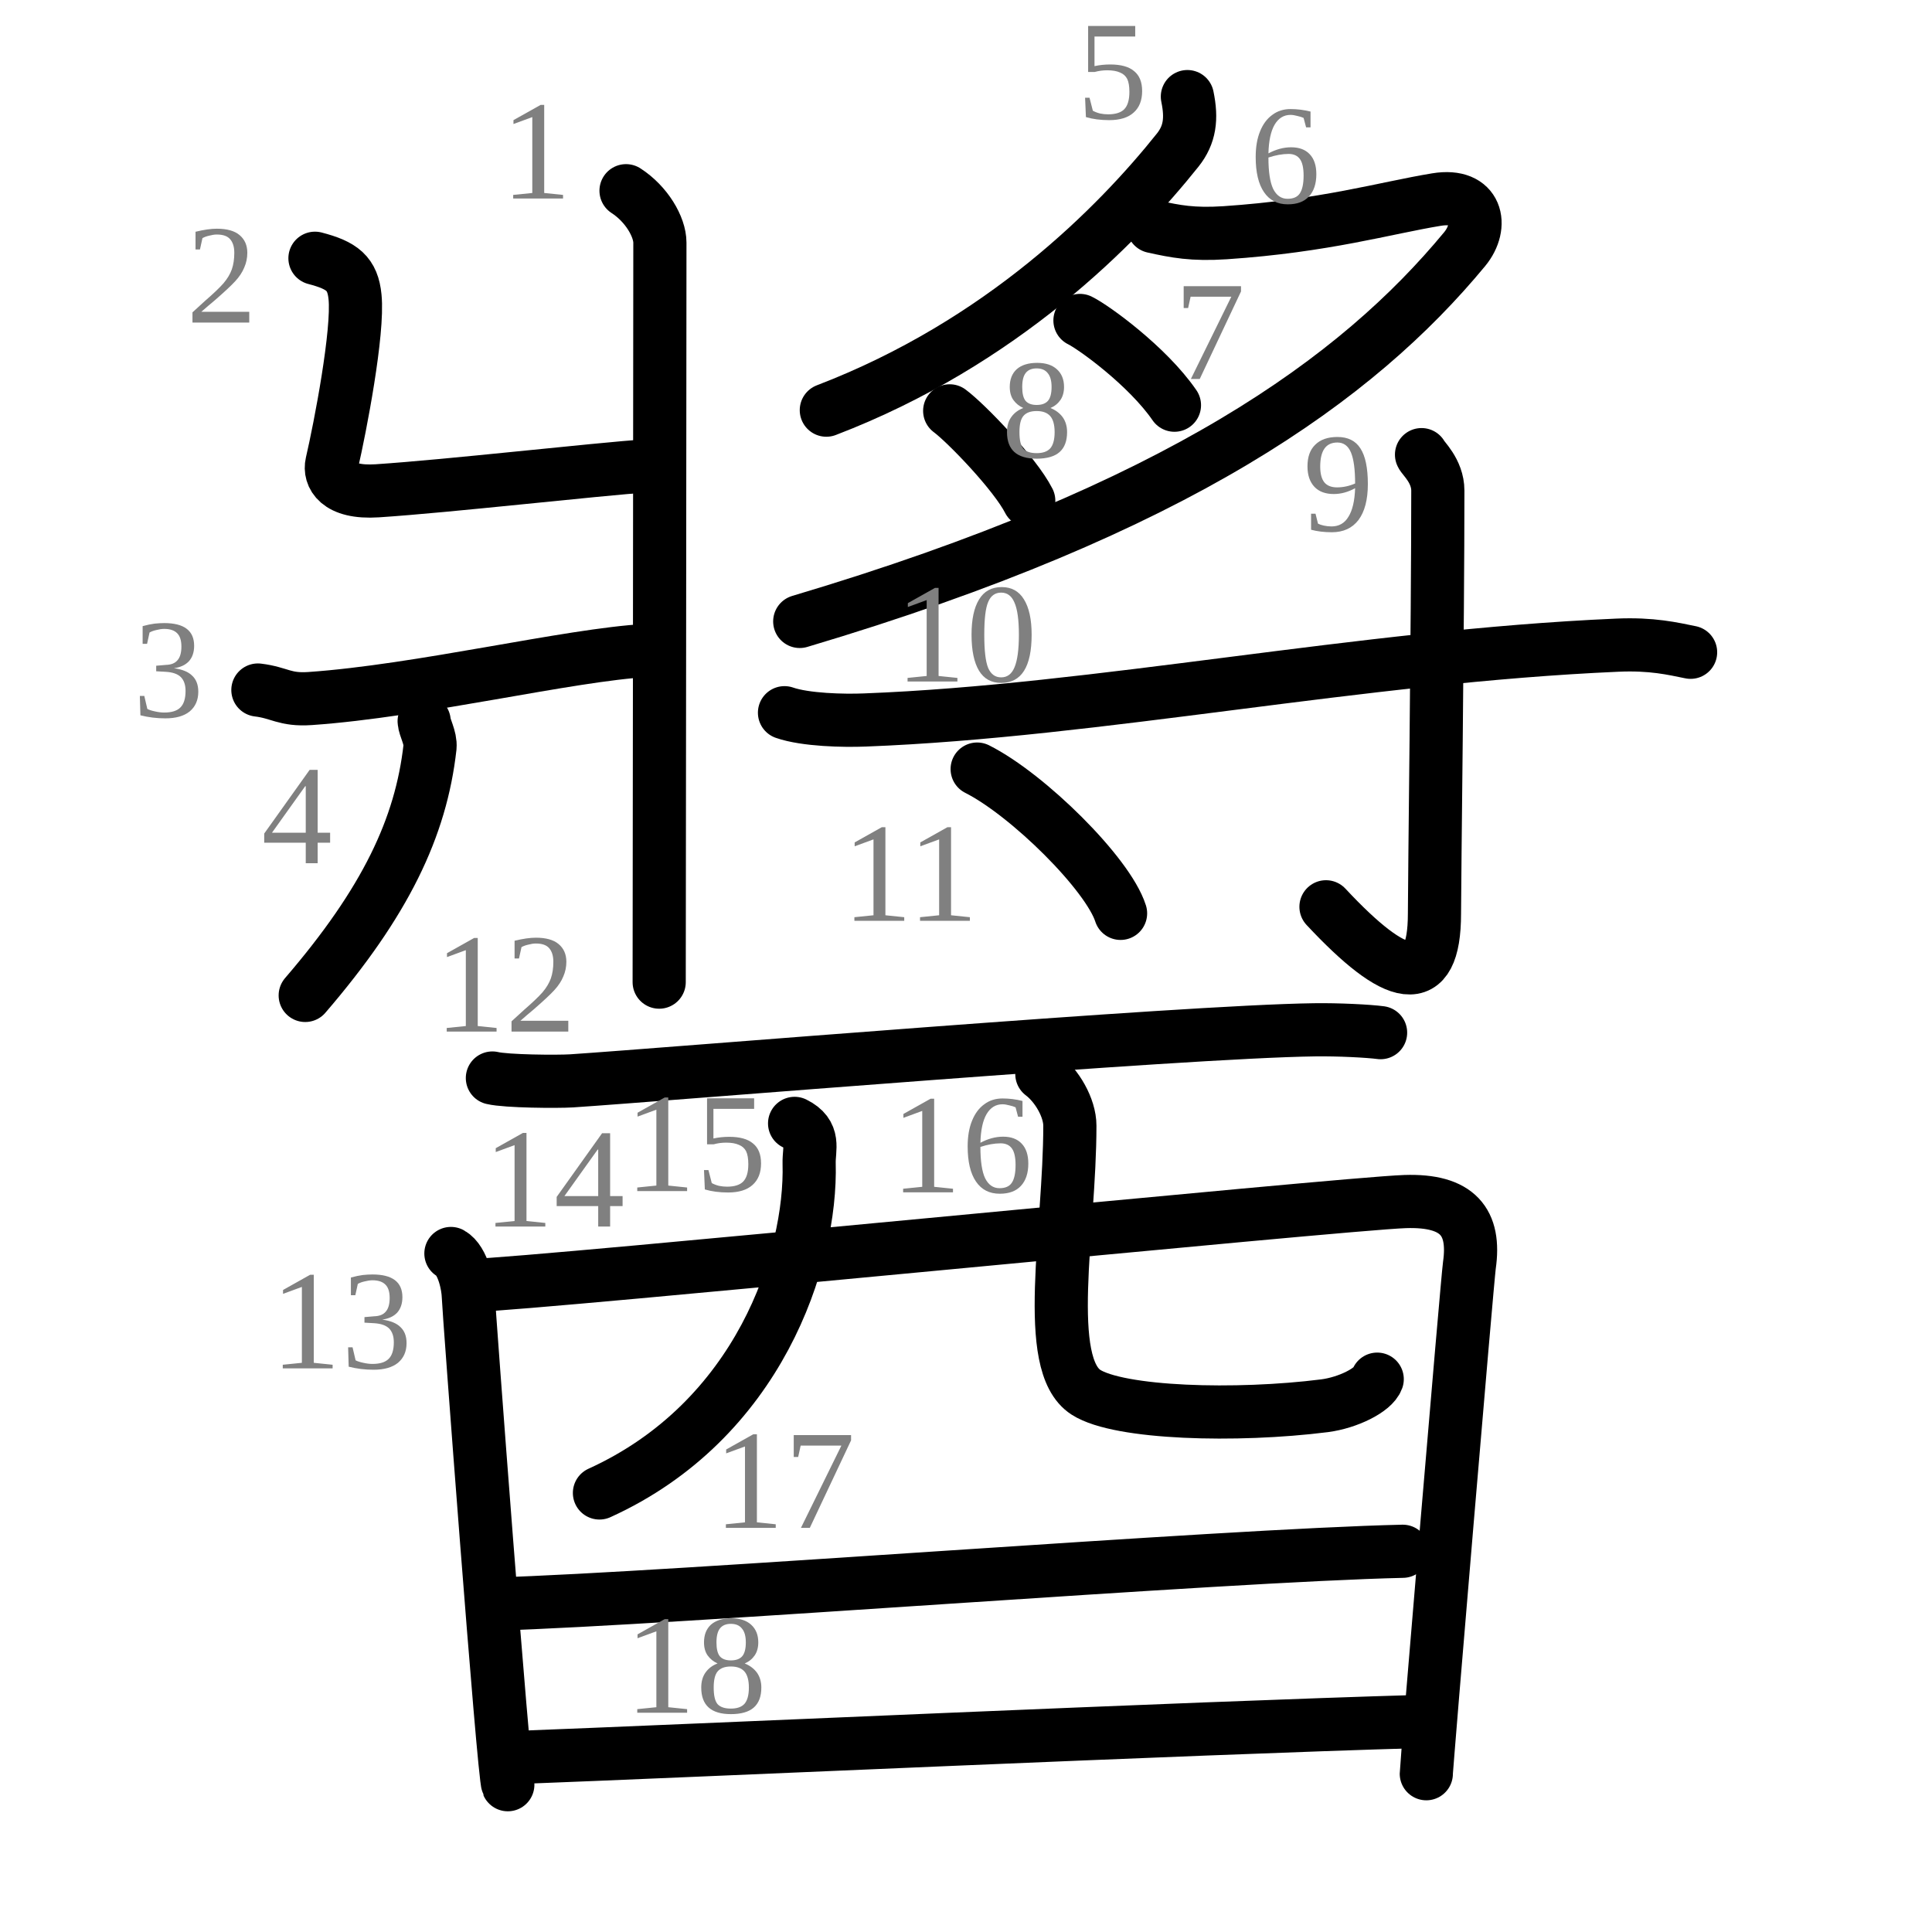
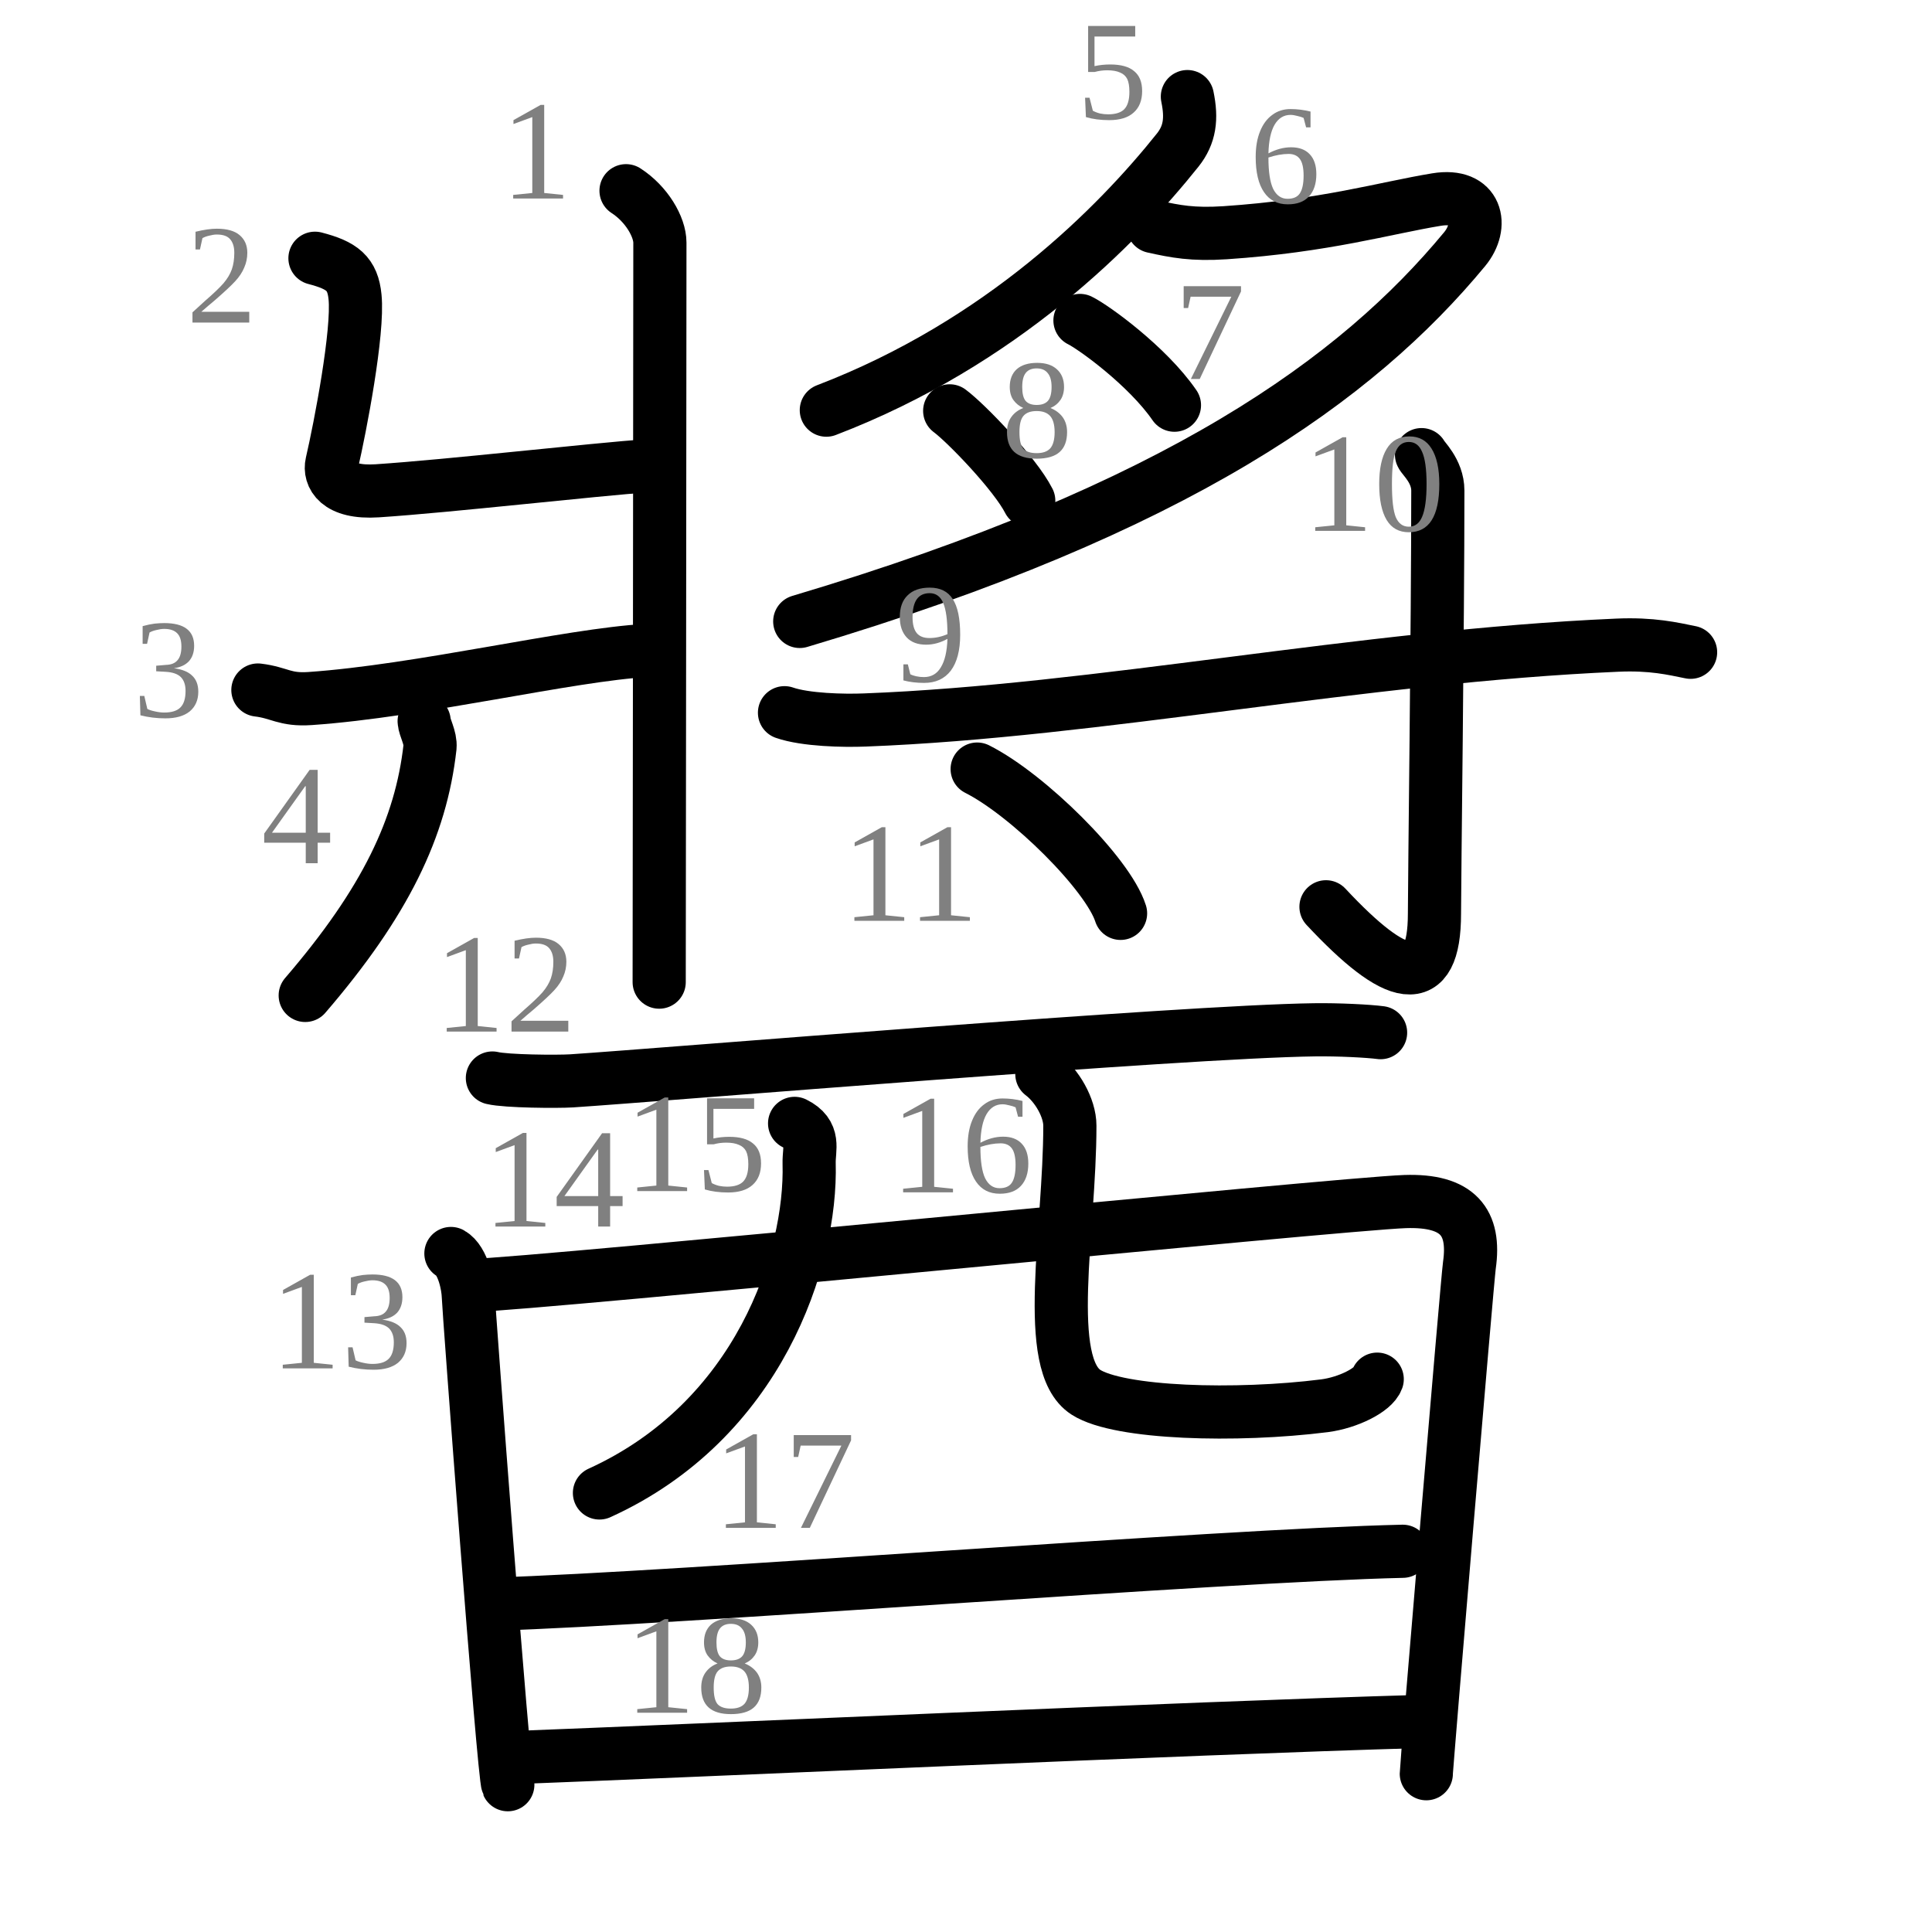
<svg xmlns="http://www.w3.org/2000/svg" xmlns:ns1="http://kanjivg.tagaini.net" height="100%" id="kanjisvg" viewBox="0 0 109 109" width="100%">
  <g id="kvg:StrokePaths_091a4-Jinmei" style="fill:none;stroke:#000000;stroke-width:3;stroke-linecap:round;stroke-linejoin:round;">
    <g id="kvg:091a4-Jinmei" ns1:element="醤">
      <g class="stroke_group group_num1" id="kvg:091a4-Jinmei-g1" ns1:element="將" ns1:position="top">
        <g class="stroke_subgroup subgroup_num1" id="kvg:091a4-Jinmei-g2" ns1:element="爿" ns1:position="left">
-           <path class="stroke_path stroke_num1" d="M27.78,60.82c0.79,0.19,3.68,0.21,4.47,0.16c5.31-0.35,34.39-2.78,41.91-2.88c1.32-0.02,3.07,0.07,3.73,0.16" id="kvg:091a4-Jinmei-s1" ns1:type="㇄" />
-           <path class="stroke_path stroke_num2" d="M25.44,70.72c0.7,0.39,0.97,1.86,0.98,2.39c0.01,0.54,1.99,27.05,2.23,27.58" id="kvg:091a4-Jinmei-s2" ns1:type="㇐" />
-           <path class="stroke_path stroke_num3" d="M26.56,72.53c3.94-0.11,49.12-4.62,52.71-4.74c2.99-0.1,3.98,1.16,3.63,3.6c-0.12,0.84-2.43,28.28-2.43,28.68" id="kvg:091a4-Jinmei-s3" ns1:type="㇒" />
-           <path class="stroke_path stroke_num4" d="M44.83,63.38c1.19,0.59,0.8,1.42,0.82,2.25c0.15,5.42-2.85,14.52-11.83,18.6" id="kvg:091a4-Jinmei-s4" ns1:type="㇑" />
+           <path class="stroke_path stroke_num1" d="M35.32,10.76c1.16,0.75,1.91,2.04,1.91,2.93c0,8.5-0.04,38.83-0.04,41.72" id="kvg:091a4-Jinmei-s1" ns1:type="㇑" />
+           <path class="stroke_path stroke_num2" d="M17.77,14.57c1.54,0.4,2.13,0.86,2.26,2.18c0.2,1.97-0.83,7.33-1.31,9.4c-0.15,0.66,0.28,1.69,2.57,1.54c4.09-0.27,11.99-1.18,15.43-1.43" id="kvg:091a4-Jinmei-s2" ns1:type="㇄" />
+           <path class="stroke_path stroke_num3" d="M14.55,38.93c1.24,0.15,1.5,0.58,2.95,0.48c6.21-0.43,14.63-2.47,18.97-2.71" id="kvg:091a4-Jinmei-s3" ns1:type="㇐" />
+           <path class="stroke_path stroke_num4" d="M23.93,40.69c0.02,0.36,0.38,0.94,0.33,1.46c-0.51,4.54-2.51,8.74-7.04,14.01" id="kvg:091a4-Jinmei-s4" ns1:type="㇒" />
        </g>
        <g class="stroke_subgroup subgroup_num2" id="kvg:091a4-Jinmei-g3" ns1:position="right">
          <g id="kvg:091a4-Jinmei-g4" ns1:element="月" ns1:position="top" ns1:variant="true">
-             <path class="stroke_path stroke_num5" d="M58.78,60.6c0.85,0.64,1.58,1.9,1.58,2.91c0,5.93-1.56,13.46,0.91,15.04c1.87,1.2,8.48,1.39,13.46,0.76c1.31-0.17,2.75-0.88,2.97-1.5" id="kvg:091a4-Jinmei-s5" ns1:type="㇒" />
-             <path class="stroke_path stroke_num6" d="M27.91,90.5c10.26-0.31,41-2.75,51.23-2.98" id="kvg:091a4-Jinmei-s6" ns1:type="㇇" />
-             <path class="stroke_path stroke_num7" d="M28.73,99.17c10.84-0.41,37.96-1.66,51.46-2.05" id="kvg:091a4-Jinmei-s7" ns1:type="㇔" />
-             <path class="stroke_path stroke_num8" d="M35.32,10.76c1.16,0.75,1.91,2.04,1.91,2.93c0,8.5-0.04,38.83-0.04,41.72" id="kvg:091a4-Jinmei-s8" ns1:type="㇔" />
+             <path class="stroke_path stroke_num5" d="M66.99,5.45c0.26,1.25,0.14,2.15-0.54,3.01c-3.4,4.26-9.91,10.88-19.83,14.68" id="kvg:091a4-Jinmei-s5" ns1:type="㇒" />
+             <path class="stroke_path stroke_num6" d="M65.06,12.78c1.26,0.28,2.23,0.47,4.06,0.35c5.64-0.38,9.05-1.4,11.92-1.87c2.3-0.38,2.69,1.47,1.59,2.8c-6.05,7.31-16.13,14.64-37.51,21" id="kvg:091a4-Jinmei-s6" ns1:type="㇇" />
+             <path class="stroke_path stroke_num7" d="M60.93,18.08c0.76,0.37,3.81,2.57,5.33,4.78" id="kvg:091a4-Jinmei-s7" ns1:type="㇔" />
+             <path class="stroke_path stroke_num8" d="M53.58,23.18c0.92,0.68,3.69,3.55,4.46,5.07" id="kvg:091a4-Jinmei-s8" ns1:type="㇔" />
          </g>
          <g id="kvg:091a4-Jinmei-g5" ns1:element="寸" ns1:position="bottom">
-             <path class="stroke_path stroke_num9" d="M17.77,14.57c1.54,0.4,2.13,0.86,2.26,2.18c0.2,1.97-0.83,7.33-1.31,9.4c-0.15,0.66,0.28,1.69,2.57,1.54c4.09-0.27,11.99-1.18,15.43-1.43" id="kvg:091a4-Jinmei-s9" ns1:type="㇐" />
-             <path class="stroke_path stroke_num10" d="M14.55,38.93c1.24,0.15,1.5,0.58,2.95,0.48c6.21-0.43,14.63-2.47,18.97-2.71" id="kvg:091a4-Jinmei-s10" ns1:type="㇚" />
-             <path class="stroke_path stroke_num11" d="M23.93,40.69c0.02,0.36,0.38,0.94,0.33,1.46c-0.51,4.54-2.51,8.74-7.04,14.01" id="kvg:091a4-Jinmei-s11" ns1:type="㇔" />
+             <path class="stroke_path stroke_num9" d="M44.26,40.21c1.18,0.41,3.34,0.46,4.54,0.41c13.13-0.5,27.96-3.59,42.43-4.22c1.97-0.09,3.16,0.2,4.15,0.4" id="kvg:091a4-Jinmei-s9" ns1:type="㇐" />
+             <path class="stroke_path stroke_num10" d="M80.2,25.65c0.06,0.18,0.92,0.91,0.92,2.03c0,7.49-0.19,22.04-0.19,23.86c0,4.42-2.16,3.86-6.12-0.38" id="kvg:091a4-Jinmei-s10" ns1:type="㇚" />
+             <path class="stroke_path stroke_num11" d="M55.13,43.39c2.86,1.44,7.38,5.91,8.09,8.14" id="kvg:091a4-Jinmei-s11" ns1:type="㇔" />
          </g>
        </g>
      </g>
      <g class="stroke_group group_num2" id="kvg:091a4-Jinmei-g6" ns1:element="酉" ns1:position="bottom" ns1:radical="general">
        <g class="stroke_subgroup subgroup_num1" id="kvg:091a4-Jinmei-g7" ns1:element="西" ns1:original="襾" ns1:part="1">
-           <path class="stroke_path stroke_num12" d="M66.99,5.45c0.26,1.25,0.14,2.15-0.54,3.01c-3.4,4.26-9.91,10.88-19.83,14.68" id="kvg:091a4-Jinmei-s12" ns1:type="㇐" />
-           <path class="stroke_path stroke_num13" d="M65.06,12.78c1.26,0.28,2.23,0.47,4.06,0.35c5.64-0.38,9.05-1.4,11.92-1.87c2.3-0.38,2.69,1.47,1.59,2.8c-6.05,7.31-16.13,14.64-37.51,21" id="kvg:091a4-Jinmei-s13" ns1:type="㇑" />
-           <path class="stroke_path stroke_num14" d="M60.93,18.08c0.76,0.37,3.81,2.57,5.33,4.78" id="kvg:091a4-Jinmei-s14" ns1:type="㇕a" />
-           <path class="stroke_path stroke_num15" d="M53.58,23.18c0.92,0.68,3.69,3.55,4.46,5.07" id="kvg:091a4-Jinmei-s15" ns1:type="㇒" />
-           <path class="stroke_path stroke_num16" d="M44.26,40.21c1.18,0.41,3.34,0.46,4.54,0.41c13.13-0.5,27.96-3.59,42.43-4.22c1.97-0.09,3.16,0.2,4.15,0.4" id="kvg:091a4-Jinmei-s16" ns1:type="㇟a" />
+           <path class="stroke_path stroke_num12" d="M27.78,60.82c0.79,0.19,3.68,0.21,4.47,0.16c5.31-0.35,34.39-2.78,41.91-2.88c1.32-0.02,3.07,0.07,3.73,0.16" id="kvg:091a4-Jinmei-s12" ns1:type="㇐" />
+           <path class="stroke_path stroke_num13" d="M25.44,70.72c0.7,0.39,0.97,1.86,0.98,2.39c0.01,0.54,1.99,27.05,2.23,27.58" id="kvg:091a4-Jinmei-s13" ns1:type="㇑" />
+           <path class="stroke_path stroke_num14" d="M26.56,72.53c3.94-0.11,49.12-4.62,52.71-4.74c2.99-0.1,3.98,1.16,3.63,3.6c-0.12,0.84-2.43,28.28-2.43,28.68" id="kvg:091a4-Jinmei-s14" ns1:type="㇕a" />
+           <path class="stroke_path stroke_num15" d="M44.83,63.38c1.19,0.59,0.8,1.42,0.82,2.25c0.15,5.42-2.85,14.52-11.83,18.6" id="kvg:091a4-Jinmei-s15" ns1:type="㇒" />
+           <path class="stroke_path stroke_num16" d="M58.78,60.6c0.85,0.64,1.58,1.9,1.58,2.91c0,5.93-1.56,13.46,0.91,15.04c1.87,1.2,8.48,1.39,13.46,0.76c1.31-0.17,2.75-0.88,2.97-1.5" id="kvg:091a4-Jinmei-s16" ns1:type="㇟a" />
        </g>
        <g class="stroke_subgroup subgroup_num2" id="kvg:091a4-Jinmei-g8" ns1:element="一">
-           <path class="stroke_path stroke_num17" d="M80.2,25.65c0.06,0.18,0.92,0.91,0.92,2.03c0,7.49-0.19,22.04-0.19,23.86c0,4.42-2.16,3.86-6.12-0.38" id="kvg:091a4-Jinmei-s17" ns1:type="㇐a" />
+           <path class="stroke_path stroke_num17" d="M27.91,90.5c10.26-0.31,41-2.75,51.23-2.98" id="kvg:091a4-Jinmei-s17" ns1:type="㇐a" />
        </g>
        <g class="stroke_subgroup subgroup_num3" id="kvg:091a4-Jinmei-g9" ns1:element="西" ns1:original="襾" ns1:part="2">
-           <path class="stroke_path stroke_num18" d="M55.13,43.39c2.86,1.44,7.38,5.91,8.09,8.14" id="kvg:091a4-Jinmei-s18" ns1:type="㇐a" />
+           <path class="stroke_path stroke_num18" d="M28.73,99.17c10.84-0.41,37.96-1.66,51.46-2.05" id="kvg:091a4-Jinmei-s18" ns1:type="㇐a" />
        </g>
      </g>
    </g>
  </g>
  <g id="kvg:StrokeNumbers_091a4-Jinmei" style="font-size:8;fill:#808080">
    <text class="stroke_number stroke_num1" transform="matrix(1 0 0 1 28.25 11.20)">1</text>
    <text class="stroke_number stroke_num2" transform="matrix(1 0 0 1 10.50 18.20)">2</text>
    <text class="stroke_number stroke_num3" transform="matrix(1 0 0 1 7.50 40.45)">3</text>
    <text class="stroke_number stroke_num4" transform="matrix(1 0 0 1 14.75 48.70)">4</text>
    <text class="stroke_number stroke_num5" transform="matrix(1 0 0 1 60.75 6.70)">5</text>
    <text class="stroke_number stroke_num6" transform="matrix(1 0 0 1 70.50 11.45)">6</text>
    <text class="stroke_number stroke_num7" transform="matrix(1 0 0 1 66.25 21.38)">7</text>
    <text class="stroke_number stroke_num8" transform="matrix(1 0 0 1 56.50 25.80)">8</text>
-     <text class="stroke_number stroke_num9" transform="matrix(1 0 0 1 73.50 29.95)">9</text>
-     <text class="stroke_number stroke_num10" transform="matrix(1 0 0 1 50.50 38.45)">10</text>
+     <text class="stroke_number stroke_num9" transform="matrix(1 0 0 1 50.50 38.45)">9</text>
+     <text class="stroke_number stroke_num10" transform="matrix(1 0 0 1 73.50 29.95)">10</text>
    <text class="stroke_number stroke_num11" transform="matrix(1 0 0 1 47.50 51.95)">11</text>
    <text class="stroke_number stroke_num12" transform="matrix(1 0 0 1 24.50 58.20)">12</text>
    <text class="stroke_number stroke_num13" transform="matrix(1 0 0 1 15.25 77.20)">13</text>
    <text class="stroke_number stroke_num14" transform="matrix(1 0 0 1 27.25 69.20)">14</text>
    <text class="stroke_number stroke_num15" transform="matrix(1 0 0 1 35.25 67.20)">15</text>
    <text class="stroke_number stroke_num16" transform="matrix(1 0 0 1 50.25 67.27)">16</text>
    <text class="stroke_number stroke_num17" transform="matrix(1 0 0 1 40.25 86.20)">17</text>
    <text class="stroke_number stroke_num18" transform="matrix(1 0 0 1 35.25 96.63)">18</text>
  </g>
</svg>
